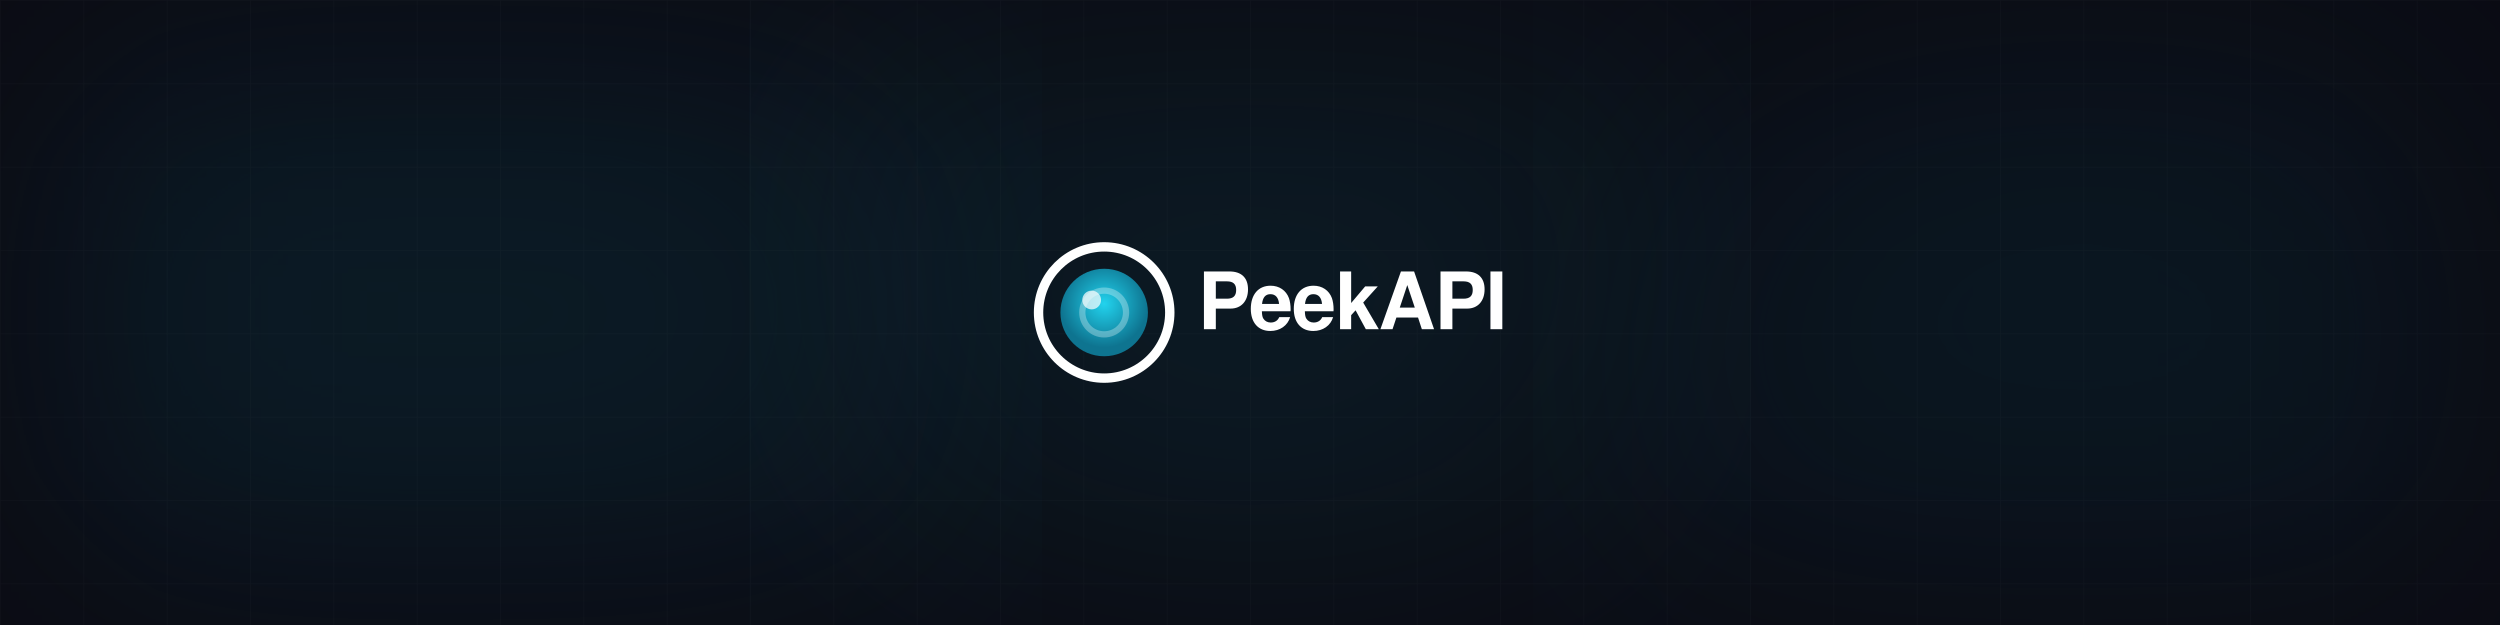
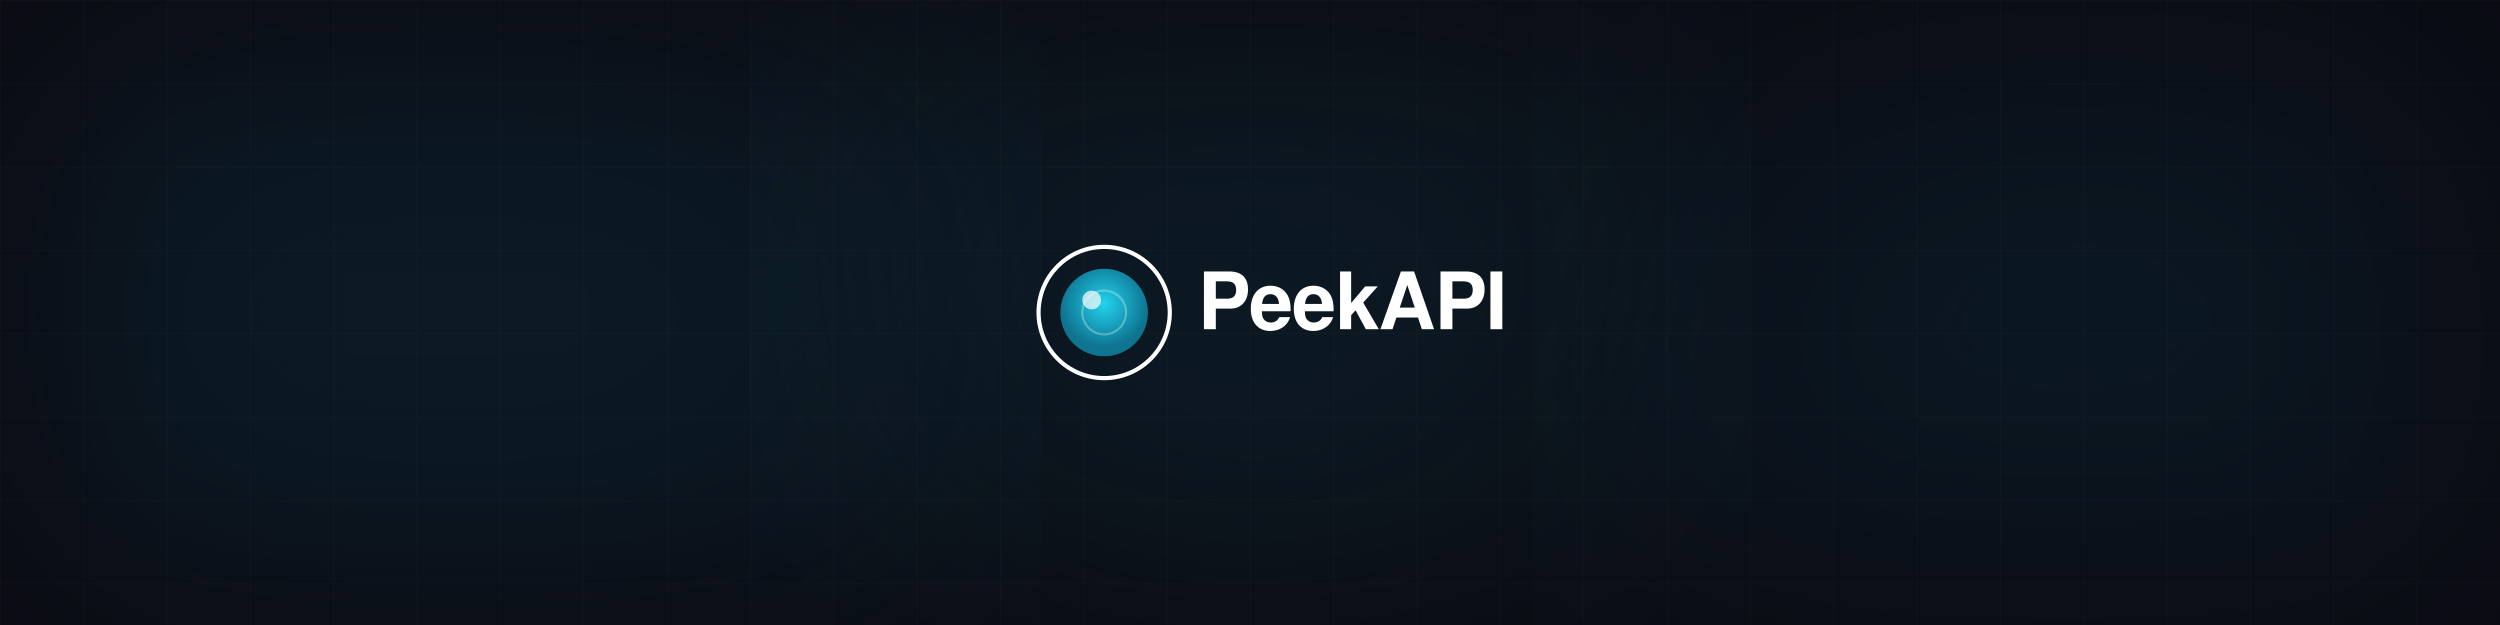
<svg xmlns="http://www.w3.org/2000/svg" width="1200" height="300" viewBox="0 0 1200 300" fill="none">
  <rect width="1200" height="300" fill="#0a0a12" />
  <circle cx="200" cy="150" r="250" fill="#0e7490" opacity="0.15" filter="url(#blur)" />
  <circle cx="600" cy="100" r="200" fill="#22d3ee" opacity="0.08" filter="url(#blur)" />
  <circle cx="1000" cy="200" r="220" fill="#0e7490" opacity="0.12" filter="url(#blur)" />
  <pattern id="grid" width="40" height="40" patternUnits="userSpaceOnUse">
    <path d="M 40 0 L 0 0 0 40" fill="none" stroke="white" stroke-opacity="0.03" stroke-width="0.5" />
  </pattern>
  <rect width="1200" height="300" fill="url(#grid)" />
  <defs>
    <radialGradient id="logoGrad" cx="50%" cy="40%">
      <stop offset="0%" stop-color="#22d3ee" />
      <stop offset="100%" stop-color="#0e7490" />
    </radialGradient>
    <filter id="blur">
      <feGaussianBlur stdDeviation="80" />
    </filter>
  </defs>
-   <circle cx="530" cy="150" r="31.5" stroke="white" stroke-width="4.5" />
+   <circle cx="530" cy="150" r="31.5" stroke="white" stroke-width="2" />
  <circle cx="530" cy="150" r="21" fill="url(#logoGrad)" />
-   <circle cx="530" cy="150" r="10.5" stroke="white" stroke-width="3" stroke-opacity="0.3" fill="none" />
+   <circle cx="530" cy="150" r="10.5" stroke="white" stroke-width="1" stroke-opacity="0.3" fill="none" />
  <circle cx="524" cy="144" r="4.5" fill="white" opacity="0.7" />
  <text x="575" y="158" font-family="-apple-system, BlinkMacSystemFont, 'Segoe UI', Helvetica, Arial, sans-serif" font-size="38" font-weight="700" fill="white" letter-spacing="-0.5">PeekAPI</text>
</svg>
